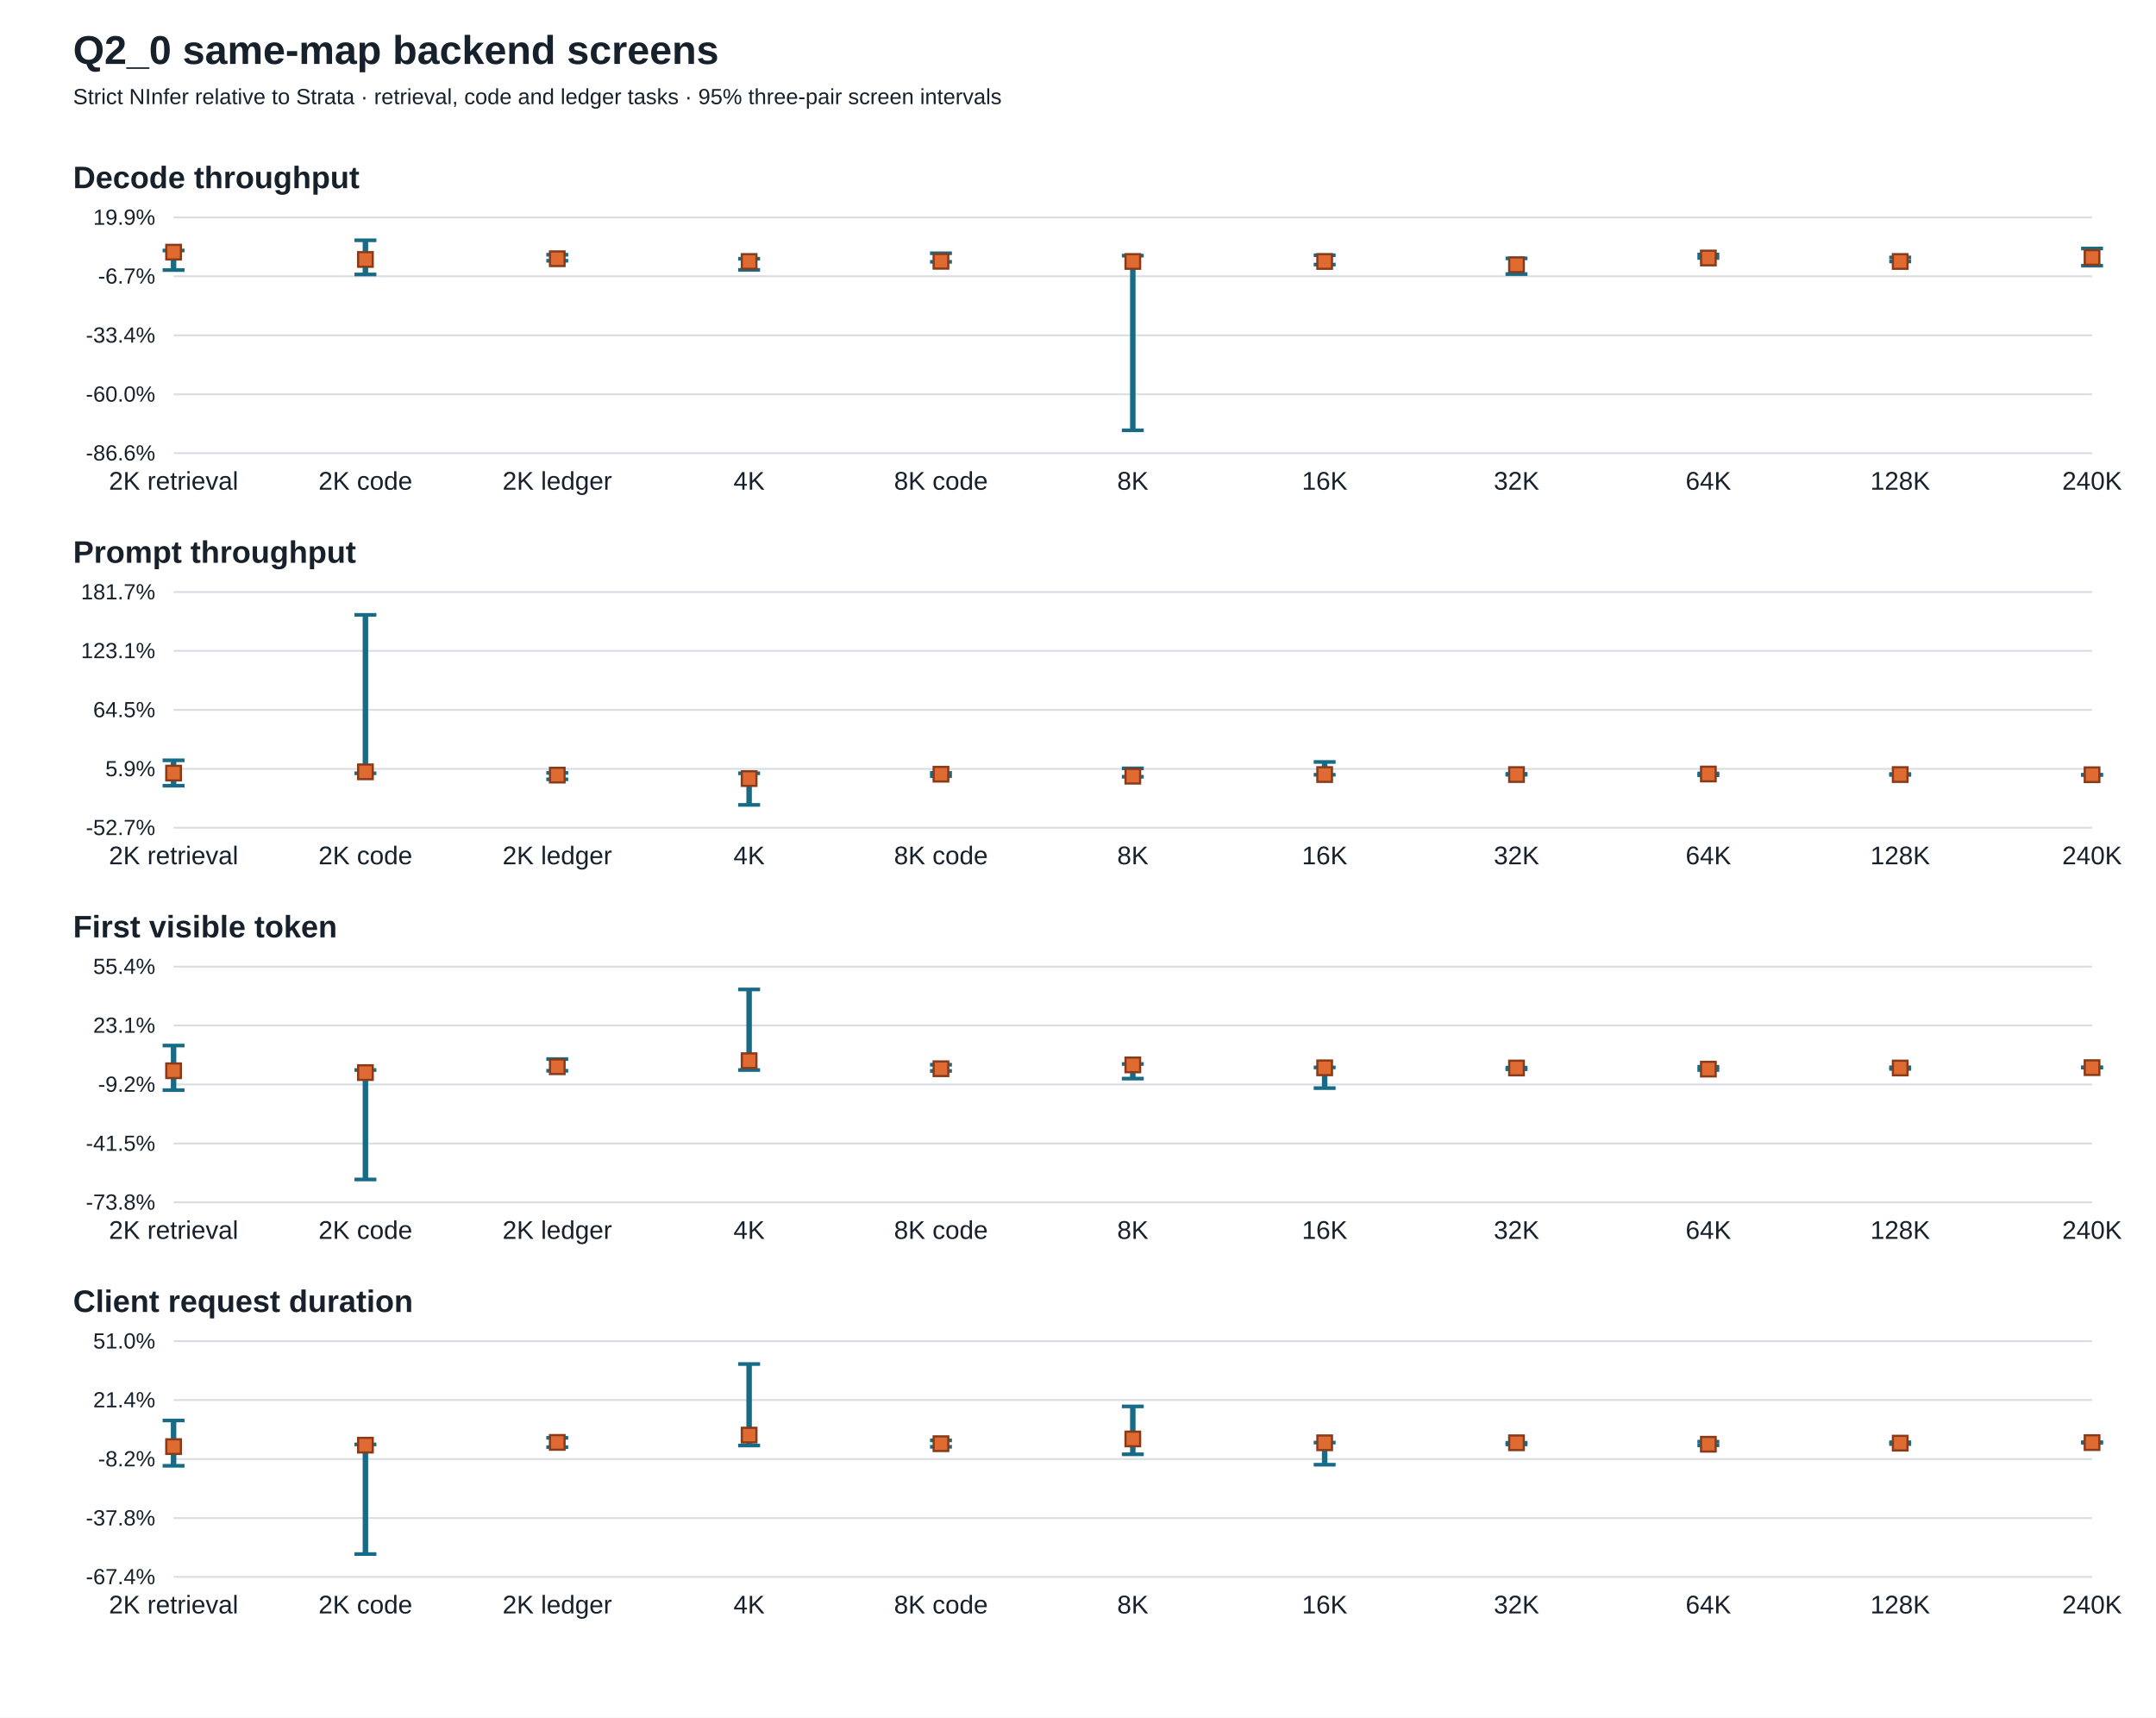
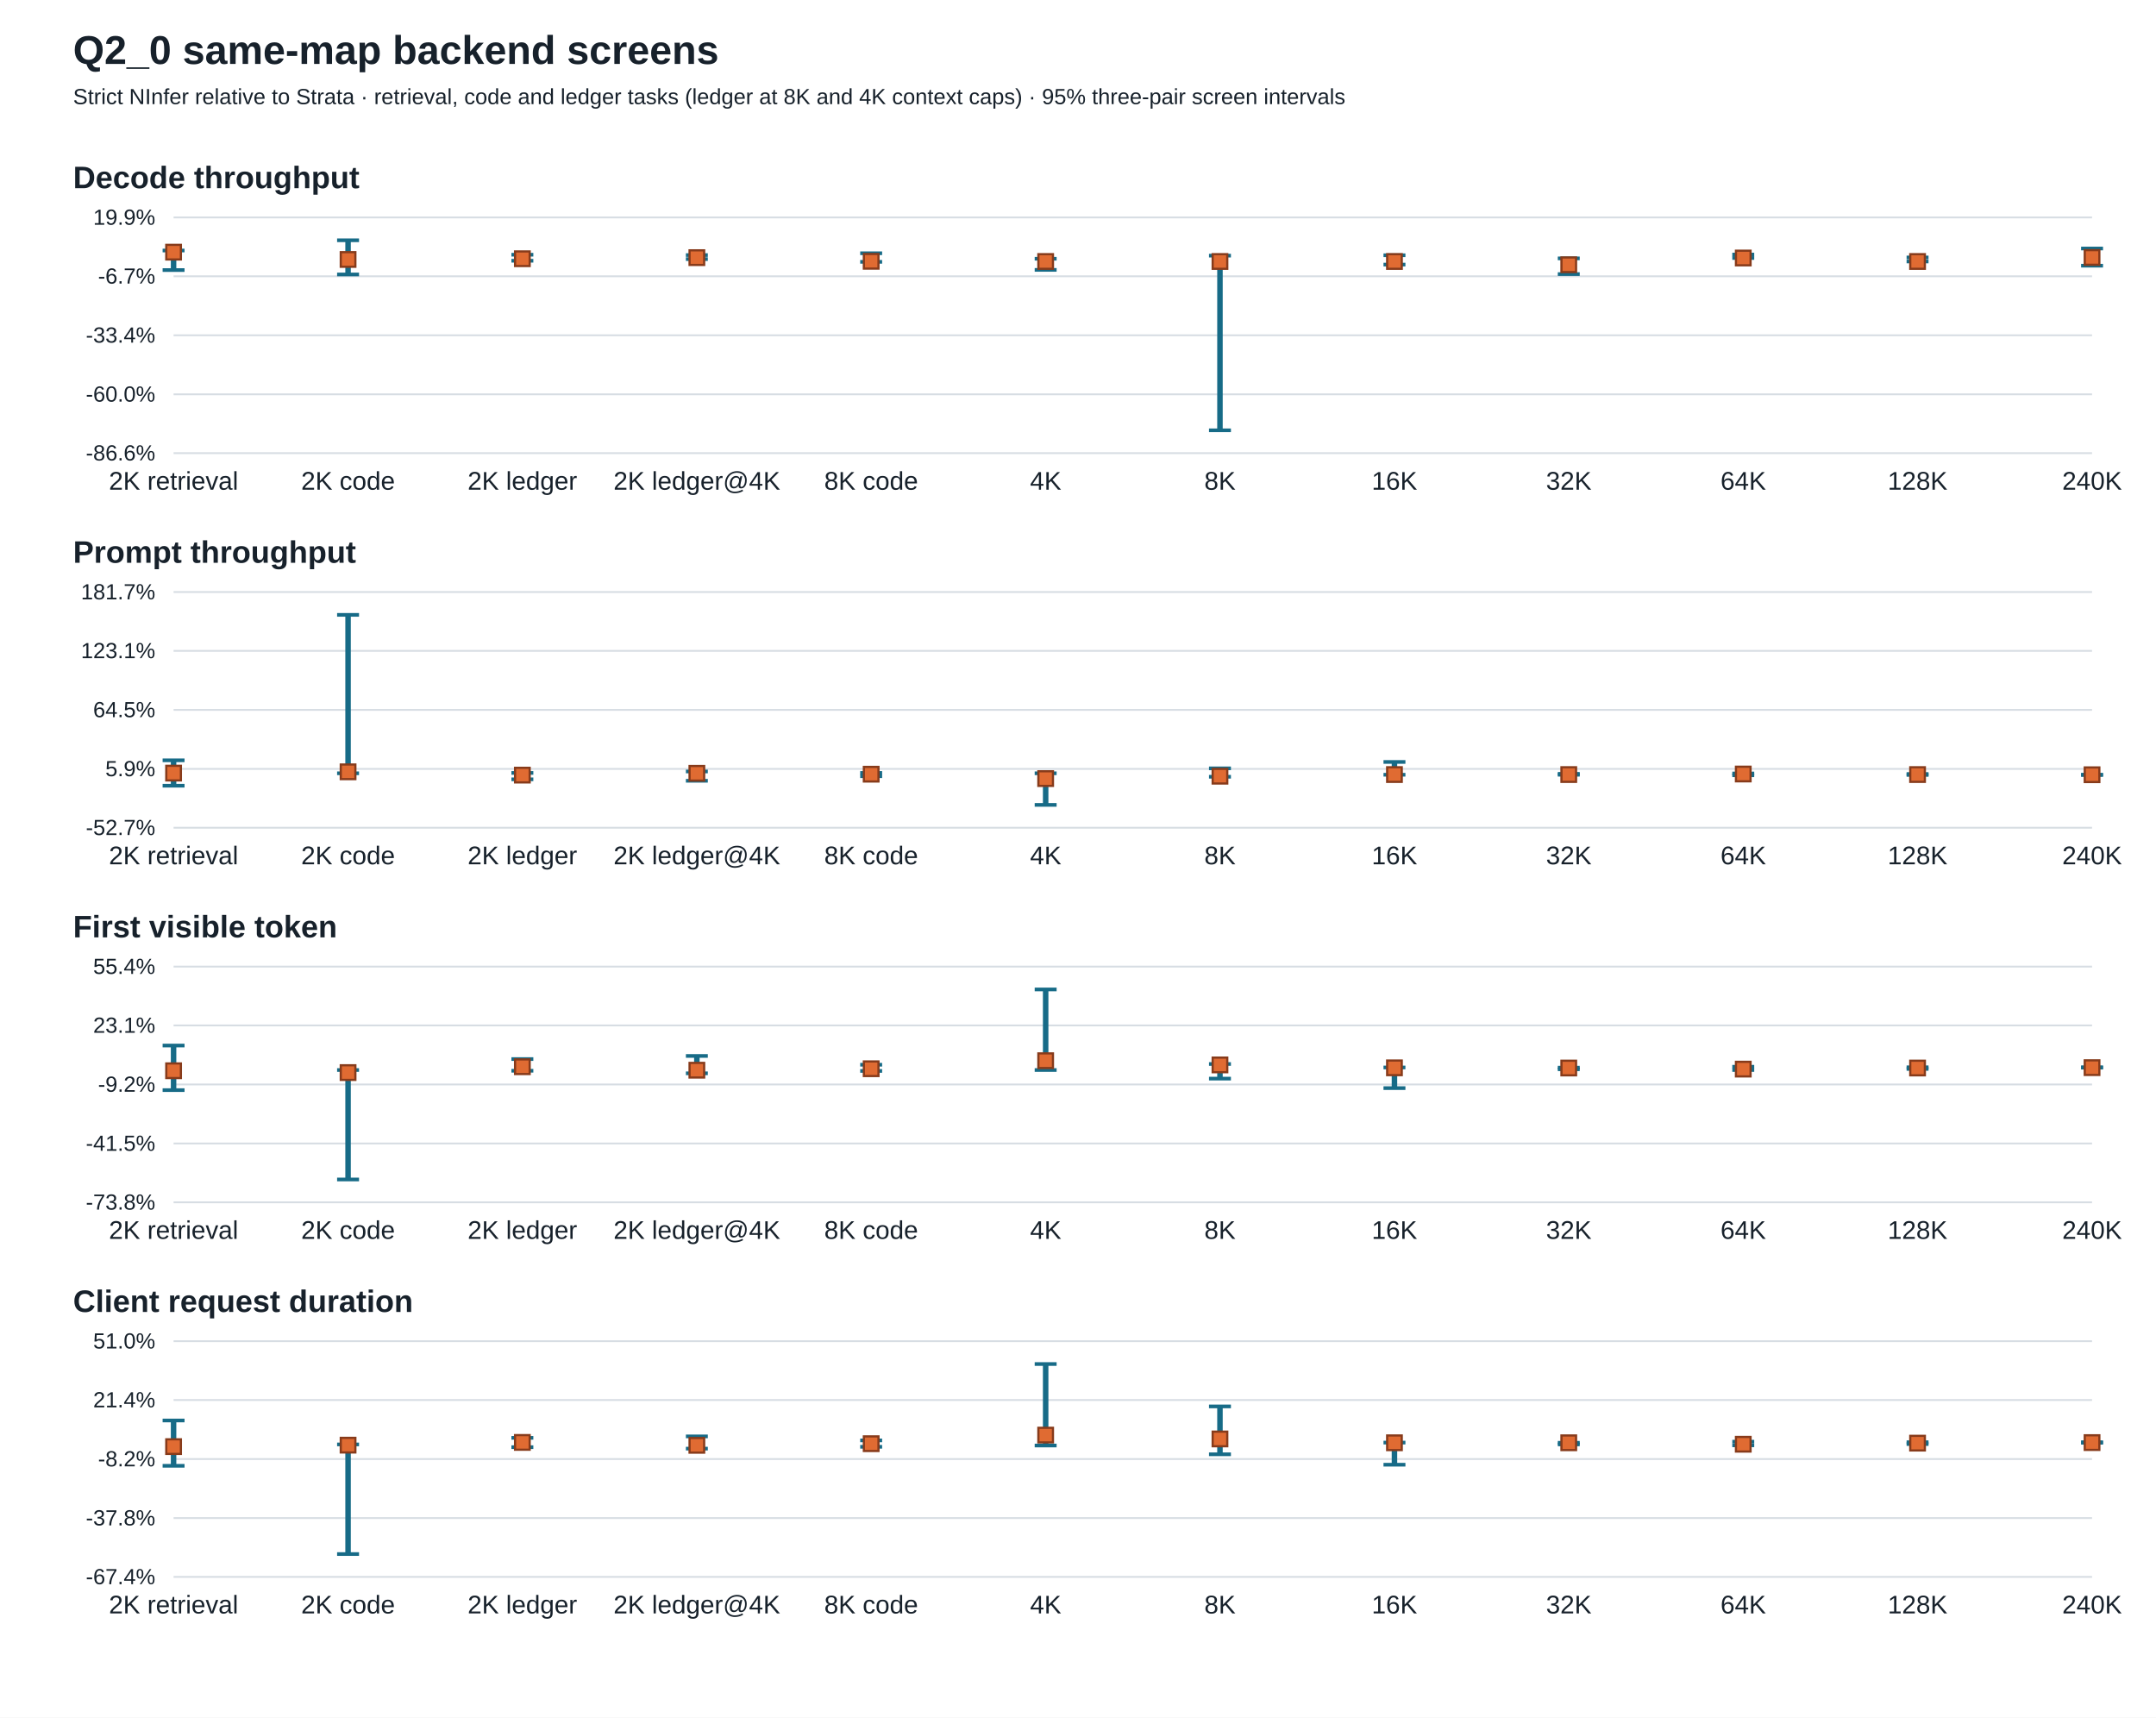
<svg xmlns="http://www.w3.org/2000/svg" width="1180" height="940" viewBox="0 0 1180 940">
  <rect width="100%" height="100%" fill="#fff" />
  <style>text{font-family:Arial,Helvetica,sans-serif;fill:#17212b}.small{font-size:12px}.label{font-size:14px}.title{font-size:22px;font-weight:bold}.panel{font-size:17px;font-weight:bold}.grid{stroke:#d7dde3;stroke-width:1}.zero{stroke:#536575;stroke-width:1.5;stroke-dasharray:5 4}.err{stroke:#176b87;stroke-width:3}.cap{stroke:#176b87;stroke-width:2}.point{fill:#e06b32;stroke:#873b1b;stroke-width:1.2}</style>
  <text x="40" y="35" class="title">Q2_0 same-map backend screens</text>
-   <text x="40" y="57" class="small">Strict NInfer relative to Strata · retrieval, code and ledger tasks · 95% three-pair screen intervals</text>
+   <text x="40" y="57" class="small">Strict NInfer relative to Strata · retrieval, code and ledger tasks (ledger at 8K and 4K context caps) · 95% three-pair screen intervals</text>
  <text x="40" y="103" class="panel">Decode throughput</text>
  <line x1="95" x2="1145" y1="248.0" y2="248.0" class="grid" />
  <text x="85" y="252.0" text-anchor="end" class="small">-86.6%</text>
  <line x1="95" x2="1145" y1="215.8" y2="215.8" class="grid" />
  <text x="85" y="219.8" text-anchor="end" class="small">-60.0%</text>
  <line x1="95" x2="1145" y1="183.5" y2="183.5" class="grid" />
  <text x="85" y="187.5" text-anchor="end" class="small">-33.4%</text>
  <line x1="95" x2="1145" y1="151.2" y2="151.2" class="grid" />
  <text x="85" y="155.2" text-anchor="end" class="small">-6.7%</text>
  <line x1="95" x2="1145" y1="119.0" y2="119.0" class="grid" />
  <text x="85" y="123.0" text-anchor="end" class="small">19.9%</text>
  <line x1="95.0" x2="95.0" y1="137.1" y2="147.8" class="err" />
  <line x1="89.0" x2="101.0" y1="137.1" y2="137.1" class="cap" />
  <line x1="89.0" x2="101.0" y1="147.8" y2="147.8" class="cap" />
  <rect x="91.0" y="134.0" width="8" height="8" fill="#e06b32" stroke="#873b1b" stroke-width="1.2" />
  <text x="95.0" y="268" text-anchor="middle" class="label">2K retrieval</text>
-   <line x1="200.0" x2="200.0" y1="131.5" y2="150.2" class="err" />
-   <line x1="194.0" x2="206.0" y1="131.5" y2="131.5" class="cap" />
-   <line x1="194.0" x2="206.0" y1="150.2" y2="150.2" class="cap" />
-   <rect x="196.0" y="138.0" width="8" height="8" fill="#e06b32" stroke="#873b1b" stroke-width="1.2" />
-   <text x="200.0" y="268" text-anchor="middle" class="label">2K code</text>
-   <line x1="305.0" x2="305.0" y1="139.4" y2="142.7" class="err" />
-   <line x1="299.0" x2="311.0" y1="139.4" y2="139.4" class="cap" />
-   <line x1="299.0" x2="311.0" y1="142.7" y2="142.7" class="cap" />
-   <rect x="301.0" y="137.6" width="8" height="8" fill="#e06b32" stroke="#873b1b" stroke-width="1.2" />
-   <text x="305.0" y="268" text-anchor="middle" class="label">2K ledger</text>
-   <line x1="410.0" x2="410.0" y1="141.6" y2="147.7" class="err" />
-   <line x1="404.0" x2="416.0" y1="141.6" y2="141.6" class="cap" />
-   <line x1="404.0" x2="416.0" y1="147.7" y2="147.7" class="cap" />
-   <rect x="406.0" y="139.1" width="8" height="8" fill="#e06b32" stroke="#873b1b" stroke-width="1.2" />
-   <text x="410.0" y="268" text-anchor="middle" class="label">4K</text>
-   <line x1="515.0" x2="515.0" y1="138.6" y2="143.3" class="err" />
-   <line x1="509.0" x2="521.0" y1="138.6" y2="138.6" class="cap" />
-   <line x1="509.0" x2="521.0" y1="143.3" y2="143.3" class="cap" />
-   <rect x="511.0" y="139.0" width="8" height="8" fill="#e06b32" stroke="#873b1b" stroke-width="1.2" />
-   <text x="515.0" y="268" text-anchor="middle" class="label">8K code</text>
-   <line x1="620.0" x2="620.0" y1="139.9" y2="235.5" class="err" />
-   <line x1="614.0" x2="626.0" y1="139.9" y2="139.9" class="cap" />
-   <line x1="614.0" x2="626.0" y1="235.5" y2="235.5" class="cap" />
-   <rect x="616.0" y="139.1" width="8" height="8" fill="#e06b32" stroke="#873b1b" stroke-width="1.2" />
-   <text x="620.0" y="268" text-anchor="middle" class="label">8K</text>
-   <line x1="725.0" x2="725.0" y1="139.7" y2="144.8" class="err" />
-   <line x1="719.0" x2="731.0" y1="139.7" y2="139.7" class="cap" />
-   <line x1="719.0" x2="731.0" y1="144.8" y2="144.8" class="cap" />
-   <rect x="721.0" y="139.1" width="8" height="8" fill="#e06b32" stroke="#873b1b" stroke-width="1.2" />
-   <text x="725.0" y="268" text-anchor="middle" class="label">16K</text>
-   <line x1="830.0" x2="830.0" y1="141.4" y2="150.0" class="err" />
-   <line x1="824.0" x2="836.0" y1="141.4" y2="141.4" class="cap" />
-   <line x1="824.0" x2="836.0" y1="150.0" y2="150.0" class="cap" />
-   <rect x="826.0" y="140.9" width="8" height="8" fill="#e06b32" stroke="#873b1b" stroke-width="1.2" />
-   <text x="830.0" y="268" text-anchor="middle" class="label">32K</text>
-   <line x1="935.0" x2="935.0" y1="139.3" y2="141.2" class="err" />
-   <line x1="929.0" x2="941.0" y1="139.3" y2="139.3" class="cap" />
-   <line x1="929.0" x2="941.0" y1="141.2" y2="141.2" class="cap" />
-   <rect x="931.0" y="137.2" width="8" height="8" fill="#e06b32" stroke="#873b1b" stroke-width="1.2" />
-   <text x="935.0" y="268" text-anchor="middle" class="label">64K</text>
-   <line x1="1040.0" x2="1040.0" y1="140.9" y2="143.1" class="err" />
-   <line x1="1034.0" x2="1046.0" y1="140.9" y2="140.9" class="cap" />
-   <line x1="1034.0" x2="1046.0" y1="143.1" y2="143.1" class="cap" />
-   <rect x="1036.0" y="139.1" width="8" height="8" fill="#e06b32" stroke="#873b1b" stroke-width="1.2" />
-   <text x="1040.0" y="268" text-anchor="middle" class="label">128K</text>
+   <line x1="190.5" x2="190.5" y1="131.5" y2="150.2" class="err" />
+   <line x1="184.5" x2="196.5" y1="131.5" y2="131.5" class="cap" />
+   <line x1="184.5" x2="196.5" y1="150.2" y2="150.2" class="cap" />
+   <rect x="186.5" y="138.0" width="8" height="8" fill="#e06b32" stroke="#873b1b" stroke-width="1.2" />
+   <text x="190.5" y="268" text-anchor="middle" class="label">2K code</text>
+   <line x1="285.9" x2="285.9" y1="139.4" y2="142.7" class="err" />
+   <line x1="279.9" x2="291.9" y1="139.4" y2="139.4" class="cap" />
+   <line x1="279.9" x2="291.9" y1="142.7" y2="142.7" class="cap" />
+   <rect x="281.9" y="137.6" width="8" height="8" fill="#e06b32" stroke="#873b1b" stroke-width="1.2" />
+   <text x="285.9" y="268" text-anchor="middle" class="label">2K ledger</text>
+   <line x1="381.4" x2="381.4" y1="139.6" y2="141.8" class="err" />
+   <line x1="375.4" x2="387.4" y1="139.6" y2="139.6" class="cap" />
+   <line x1="375.4" x2="387.4" y1="141.8" y2="141.8" class="cap" />
+   <rect x="377.4" y="137.0" width="8" height="8" fill="#e06b32" stroke="#873b1b" stroke-width="1.2" />
+   <text x="381.4" y="268" text-anchor="middle" class="label">2K ledger@4K</text>
+   <line x1="476.8" x2="476.8" y1="138.6" y2="143.3" class="err" />
+   <line x1="470.8" x2="482.8" y1="138.6" y2="138.6" class="cap" />
+   <line x1="470.8" x2="482.8" y1="143.3" y2="143.3" class="cap" />
+   <rect x="472.8" y="139.0" width="8" height="8" fill="#e06b32" stroke="#873b1b" stroke-width="1.2" />
+   <text x="476.8" y="268" text-anchor="middle" class="label">8K code</text>
+   <line x1="572.3" x2="572.3" y1="141.6" y2="147.7" class="err" />
+   <line x1="566.3" x2="578.3" y1="141.6" y2="141.6" class="cap" />
+   <line x1="566.3" x2="578.3" y1="147.7" y2="147.7" class="cap" />
+   <rect x="568.3" y="139.1" width="8" height="8" fill="#e06b32" stroke="#873b1b" stroke-width="1.2" />
+   <text x="572.3" y="268" text-anchor="middle" class="label">4K</text>
+   <line x1="667.7" x2="667.7" y1="139.9" y2="235.5" class="err" />
+   <line x1="661.7" x2="673.7" y1="139.9" y2="139.9" class="cap" />
+   <line x1="661.7" x2="673.7" y1="235.5" y2="235.5" class="cap" />
+   <rect x="663.7" y="139.1" width="8" height="8" fill="#e06b32" stroke="#873b1b" stroke-width="1.2" />
+   <text x="667.7" y="268" text-anchor="middle" class="label">8K</text>
+   <line x1="763.2" x2="763.2" y1="139.7" y2="144.8" class="err" />
+   <line x1="757.2" x2="769.2" y1="139.7" y2="139.7" class="cap" />
+   <line x1="757.2" x2="769.2" y1="144.8" y2="144.8" class="cap" />
+   <rect x="759.2" y="139.1" width="8" height="8" fill="#e06b32" stroke="#873b1b" stroke-width="1.2" />
+   <text x="763.2" y="268" text-anchor="middle" class="label">16K</text>
+   <line x1="858.6" x2="858.6" y1="141.4" y2="150.0" class="err" />
+   <line x1="852.6" x2="864.6" y1="141.4" y2="141.4" class="cap" />
+   <line x1="852.6" x2="864.6" y1="150.0" y2="150.0" class="cap" />
+   <rect x="854.6" y="140.9" width="8" height="8" fill="#e06b32" stroke="#873b1b" stroke-width="1.2" />
+   <text x="858.6" y="268" text-anchor="middle" class="label">32K</text>
+   <line x1="954.1" x2="954.1" y1="139.3" y2="141.2" class="err" />
+   <line x1="948.1" x2="960.1" y1="139.3" y2="139.3" class="cap" />
+   <line x1="948.1" x2="960.1" y1="141.2" y2="141.2" class="cap" />
+   <rect x="950.1" y="137.2" width="8" height="8" fill="#e06b32" stroke="#873b1b" stroke-width="1.2" />
+   <text x="954.1" y="268" text-anchor="middle" class="label">64K</text>
+   <line x1="1049.5" x2="1049.5" y1="140.9" y2="143.1" class="err" />
+   <line x1="1043.5" x2="1055.5" y1="140.9" y2="140.9" class="cap" />
+   <line x1="1043.5" x2="1055.5" y1="143.1" y2="143.1" class="cap" />
+   <rect x="1045.5" y="139.1" width="8" height="8" fill="#e06b32" stroke="#873b1b" stroke-width="1.2" />
+   <text x="1049.5" y="268" text-anchor="middle" class="label">128K</text>
  <line x1="1145.0" x2="1145.0" y1="136.0" y2="145.4" class="err" />
  <line x1="1139.0" x2="1151.0" y1="136.0" y2="136.0" class="cap" />
  <line x1="1139.0" x2="1151.0" y1="145.4" y2="145.4" class="cap" />
  <rect x="1141.0" y="136.9" width="8" height="8" fill="#e06b32" stroke="#873b1b" stroke-width="1.2" />
  <text x="1145.0" y="268" text-anchor="middle" class="label">240K</text>
  <text x="40" y="308" class="panel">Prompt throughput</text>
  <line x1="95" x2="1145" y1="453.0" y2="453.0" class="grid" />
  <text x="85" y="457.0" text-anchor="end" class="small">-52.7%</text>
  <line x1="95" x2="1145" y1="420.8" y2="420.8" class="grid" />
  <text x="85" y="424.8" text-anchor="end" class="small">5.9%</text>
  <line x1="95" x2="1145" y1="388.5" y2="388.5" class="grid" />
  <text x="85" y="392.5" text-anchor="end" class="small">64.5%</text>
  <line x1="95" x2="1145" y1="356.2" y2="356.2" class="grid" />
  <text x="85" y="360.2" text-anchor="end" class="small">123.1%</text>
  <line x1="95" x2="1145" y1="324.0" y2="324.0" class="grid" />
  <text x="85" y="328.0" text-anchor="end" class="small">181.7%</text>
  <line x1="95.0" x2="95.0" y1="416.1" y2="430.0" class="err" />
  <line x1="89.0" x2="101.0" y1="416.1" y2="416.1" class="cap" />
  <line x1="89.0" x2="101.0" y1="430.0" y2="430.0" class="cap" />
  <rect x="91.0" y="419.1" width="8" height="8" fill="#e06b32" stroke="#873b1b" stroke-width="1.2" />
  <text x="95.0" y="473" text-anchor="middle" class="label">2K retrieval</text>
-   <line x1="200.0" x2="200.0" y1="336.5" y2="423.2" class="err" />
-   <line x1="194.0" x2="206.0" y1="336.5" y2="336.5" class="cap" />
-   <line x1="194.0" x2="206.0" y1="423.2" y2="423.2" class="cap" />
-   <rect x="196.0" y="418.4" width="8" height="8" fill="#e06b32" stroke="#873b1b" stroke-width="1.2" />
-   <text x="200.0" y="473" text-anchor="middle" class="label">2K code</text>
-   <line x1="305.0" x2="305.0" y1="423.0" y2="426.5" class="err" />
-   <line x1="299.0" x2="311.0" y1="423.0" y2="423.0" class="cap" />
-   <line x1="299.0" x2="311.0" y1="426.5" y2="426.5" class="cap" />
-   <rect x="301.0" y="420.2" width="8" height="8" fill="#e06b32" stroke="#873b1b" stroke-width="1.2" />
-   <text x="305.0" y="473" text-anchor="middle" class="label">2K ledger</text>
-   <line x1="410.0" x2="410.0" y1="423.2" y2="440.5" class="err" />
-   <line x1="404.0" x2="416.0" y1="423.2" y2="423.2" class="cap" />
-   <line x1="404.0" x2="416.0" y1="440.5" y2="440.5" class="cap" />
-   <rect x="406.0" y="422.1" width="8" height="8" fill="#e06b32" stroke="#873b1b" stroke-width="1.2" />
-   <text x="410.0" y="473" text-anchor="middle" class="label">4K</text>
-   <line x1="515.0" x2="515.0" y1="423.0" y2="424.8" class="err" />
-   <line x1="509.0" x2="521.0" y1="423.0" y2="423.0" class="cap" />
-   <line x1="509.0" x2="521.0" y1="424.8" y2="424.8" class="cap" />
-   <rect x="511.0" y="419.7" width="8" height="8" fill="#e06b32" stroke="#873b1b" stroke-width="1.2" />
-   <text x="515.0" y="473" text-anchor="middle" class="label">8K code</text>
-   <line x1="620.0" x2="620.0" y1="420.5" y2="425.1" class="err" />
-   <line x1="614.0" x2="626.0" y1="420.5" y2="420.5" class="cap" />
-   <line x1="614.0" x2="626.0" y1="425.1" y2="425.1" class="cap" />
-   <rect x="616.0" y="420.8" width="8" height="8" fill="#e06b32" stroke="#873b1b" stroke-width="1.2" />
-   <text x="620.0" y="473" text-anchor="middle" class="label">8K</text>
-   <line x1="725.0" x2="725.0" y1="417.0" y2="424.0" class="err" />
-   <line x1="719.0" x2="731.0" y1="417.0" y2="417.0" class="cap" />
-   <line x1="719.0" x2="731.0" y1="424.0" y2="424.0" class="cap" />
-   <rect x="721.0" y="419.9" width="8" height="8" fill="#e06b32" stroke="#873b1b" stroke-width="1.2" />
-   <text x="725.0" y="473" text-anchor="middle" class="label">16K</text>
-   <line x1="830.0" x2="830.0" y1="423.5" y2="424.0" class="err" />
-   <line x1="824.0" x2="836.0" y1="423.5" y2="423.5" class="cap" />
-   <line x1="824.0" x2="836.0" y1="424.0" y2="424.0" class="cap" />
-   <rect x="826.0" y="419.9" width="8" height="8" fill="#e06b32" stroke="#873b1b" stroke-width="1.2" />
-   <text x="830.0" y="473" text-anchor="middle" class="label">32K</text>
-   <line x1="935.0" x2="935.0" y1="423.3" y2="424.3" class="err" />
-   <line x1="929.0" x2="941.0" y1="423.3" y2="423.3" class="cap" />
-   <line x1="929.0" x2="941.0" y1="424.3" y2="424.3" class="cap" />
-   <rect x="931.0" y="419.6" width="8" height="8" fill="#e06b32" stroke="#873b1b" stroke-width="1.2" />
-   <text x="935.0" y="473" text-anchor="middle" class="label">64K</text>
-   <line x1="1040.0" x2="1040.0" y1="423.6" y2="424.1" class="err" />
-   <line x1="1034.0" x2="1046.0" y1="423.6" y2="423.6" class="cap" />
-   <line x1="1034.0" x2="1046.0" y1="424.1" y2="424.1" class="cap" />
-   <rect x="1036.0" y="419.9" width="8" height="8" fill="#e06b32" stroke="#873b1b" stroke-width="1.2" />
-   <text x="1040.0" y="473" text-anchor="middle" class="label">128K</text>
+   <line x1="190.5" x2="190.5" y1="336.5" y2="423.2" class="err" />
+   <line x1="184.5" x2="196.5" y1="336.5" y2="336.5" class="cap" />
+   <line x1="184.5" x2="196.5" y1="423.2" y2="423.2" class="cap" />
+   <rect x="186.5" y="418.4" width="8" height="8" fill="#e06b32" stroke="#873b1b" stroke-width="1.2" />
+   <text x="190.5" y="473" text-anchor="middle" class="label">2K code</text>
+   <line x1="285.9" x2="285.9" y1="423.0" y2="426.5" class="err" />
+   <line x1="279.9" x2="291.9" y1="423.0" y2="423.0" class="cap" />
+   <line x1="279.9" x2="291.9" y1="426.5" y2="426.5" class="cap" />
+   <rect x="281.9" y="420.2" width="8" height="8" fill="#e06b32" stroke="#873b1b" stroke-width="1.2" />
+   <text x="285.9" y="473" text-anchor="middle" class="label">2K ledger</text>
+   <line x1="381.4" x2="381.4" y1="422.2" y2="427.3" class="err" />
+   <line x1="375.4" x2="387.4" y1="422.2" y2="422.2" class="cap" />
+   <line x1="375.4" x2="387.4" y1="427.3" y2="427.3" class="cap" />
+   <rect x="377.4" y="419.2" width="8" height="8" fill="#e06b32" stroke="#873b1b" stroke-width="1.2" />
+   <text x="381.4" y="473" text-anchor="middle" class="label">2K ledger@4K</text>
+   <line x1="476.8" x2="476.8" y1="423.0" y2="424.8" class="err" />
+   <line x1="470.8" x2="482.8" y1="423.0" y2="423.0" class="cap" />
+   <line x1="470.8" x2="482.8" y1="424.8" y2="424.8" class="cap" />
+   <rect x="472.8" y="419.7" width="8" height="8" fill="#e06b32" stroke="#873b1b" stroke-width="1.2" />
+   <text x="476.8" y="473" text-anchor="middle" class="label">8K code</text>
+   <line x1="572.3" x2="572.3" y1="423.2" y2="440.5" class="err" />
+   <line x1="566.3" x2="578.3" y1="423.2" y2="423.2" class="cap" />
+   <line x1="566.3" x2="578.3" y1="440.5" y2="440.5" class="cap" />
+   <rect x="568.3" y="422.1" width="8" height="8" fill="#e06b32" stroke="#873b1b" stroke-width="1.2" />
+   <text x="572.3" y="473" text-anchor="middle" class="label">4K</text>
+   <line x1="667.7" x2="667.7" y1="420.5" y2="425.1" class="err" />
+   <line x1="661.7" x2="673.7" y1="420.5" y2="420.5" class="cap" />
+   <line x1="661.7" x2="673.7" y1="425.1" y2="425.1" class="cap" />
+   <rect x="663.7" y="420.8" width="8" height="8" fill="#e06b32" stroke="#873b1b" stroke-width="1.2" />
+   <text x="667.7" y="473" text-anchor="middle" class="label">8K</text>
+   <line x1="763.2" x2="763.2" y1="417.0" y2="424.0" class="err" />
+   <line x1="757.2" x2="769.2" y1="417.0" y2="417.0" class="cap" />
+   <line x1="757.2" x2="769.2" y1="424.0" y2="424.0" class="cap" />
+   <rect x="759.2" y="419.9" width="8" height="8" fill="#e06b32" stroke="#873b1b" stroke-width="1.2" />
+   <text x="763.2" y="473" text-anchor="middle" class="label">16K</text>
+   <line x1="858.6" x2="858.6" y1="423.5" y2="424.0" class="err" />
+   <line x1="852.6" x2="864.6" y1="423.5" y2="423.5" class="cap" />
+   <line x1="852.6" x2="864.6" y1="424.0" y2="424.0" class="cap" />
+   <rect x="854.6" y="419.9" width="8" height="8" fill="#e06b32" stroke="#873b1b" stroke-width="1.2" />
+   <text x="858.6" y="473" text-anchor="middle" class="label">32K</text>
+   <line x1="954.1" x2="954.1" y1="423.3" y2="424.3" class="err" />
+   <line x1="948.1" x2="960.1" y1="423.3" y2="423.3" class="cap" />
+   <line x1="948.1" x2="960.1" y1="424.3" y2="424.3" class="cap" />
+   <rect x="950.1" y="419.6" width="8" height="8" fill="#e06b32" stroke="#873b1b" stroke-width="1.2" />
+   <text x="954.1" y="473" text-anchor="middle" class="label">64K</text>
+   <line x1="1049.5" x2="1049.5" y1="423.6" y2="424.1" class="err" />
+   <line x1="1043.5" x2="1055.5" y1="423.6" y2="423.6" class="cap" />
+   <line x1="1043.5" x2="1055.5" y1="424.1" y2="424.1" class="cap" />
+   <rect x="1045.5" y="419.9" width="8" height="8" fill="#e06b32" stroke="#873b1b" stroke-width="1.2" />
+   <text x="1049.5" y="473" text-anchor="middle" class="label">128K</text>
  <line x1="1145.0" x2="1145.0" y1="424.0" y2="424.1" class="err" />
  <line x1="1139.0" x2="1151.0" y1="424.0" y2="424.0" class="cap" />
  <line x1="1139.0" x2="1151.0" y1="424.1" y2="424.1" class="cap" />
  <rect x="1141.0" y="420.0" width="8" height="8" fill="#e06b32" stroke="#873b1b" stroke-width="1.2" />
  <text x="1145.0" y="473" text-anchor="middle" class="label">240K</text>
  <text x="40" y="513" class="panel">First visible token</text>
  <line x1="95" x2="1145" y1="658.0" y2="658.0" class="grid" />
  <text x="85" y="662.0" text-anchor="end" class="small">-73.8%</text>
  <line x1="95" x2="1145" y1="625.8" y2="625.8" class="grid" />
  <text x="85" y="629.8" text-anchor="end" class="small">-41.5%</text>
  <line x1="95" x2="1145" y1="593.5" y2="593.5" class="grid" />
  <text x="85" y="597.5" text-anchor="end" class="small">-9.2%</text>
  <line x1="95" x2="1145" y1="561.2" y2="561.2" class="grid" />
  <text x="85" y="565.2" text-anchor="end" class="small">23.1%</text>
  <line x1="95" x2="1145" y1="529.0" y2="529.0" class="grid" />
  <text x="85" y="533.0" text-anchor="end" class="small">55.4%</text>
  <line x1="95.0" x2="95.0" y1="572.2" y2="596.6" class="err" />
  <line x1="89.0" x2="101.0" y1="572.2" y2="572.2" class="cap" />
  <line x1="89.0" x2="101.0" y1="596.6" y2="596.6" class="cap" />
  <rect x="91.0" y="582.0" width="8" height="8" fill="#e06b32" stroke="#873b1b" stroke-width="1.2" />
  <text x="95.0" y="678" text-anchor="middle" class="label">2K retrieval</text>
-   <line x1="200.0" x2="200.0" y1="585.6" y2="645.5" class="err" />
-   <line x1="194.0" x2="206.0" y1="585.6" y2="585.6" class="cap" />
-   <line x1="194.0" x2="206.0" y1="645.5" y2="645.5" class="cap" />
-   <rect x="196.0" y="583.0" width="8" height="8" fill="#e06b32" stroke="#873b1b" stroke-width="1.2" />
-   <text x="200.0" y="678" text-anchor="middle" class="label">2K code</text>
-   <line x1="305.0" x2="305.0" y1="579.6" y2="586.0" class="err" />
-   <line x1="299.0" x2="311.0" y1="579.6" y2="579.6" class="cap" />
-   <line x1="299.0" x2="311.0" y1="586.0" y2="586.0" class="cap" />
-   <rect x="301.0" y="579.8" width="8" height="8" fill="#e06b32" stroke="#873b1b" stroke-width="1.2" />
-   <text x="305.0" y="678" text-anchor="middle" class="label">2K ledger</text>
-   <line x1="410.0" x2="410.0" y1="541.5" y2="585.6" class="err" />
-   <line x1="404.0" x2="416.0" y1="541.5" y2="541.5" class="cap" />
-   <line x1="404.0" x2="416.0" y1="585.6" y2="585.6" class="cap" />
-   <rect x="406.0" y="576.5" width="8" height="8" fill="#e06b32" stroke="#873b1b" stroke-width="1.2" />
-   <text x="410.0" y="678" text-anchor="middle" class="label">4K</text>
-   <line x1="515.0" x2="515.0" y1="582.7" y2="586.1" class="err" />
-   <line x1="509.0" x2="521.0" y1="582.7" y2="582.7" class="cap" />
-   <line x1="509.0" x2="521.0" y1="586.1" y2="586.1" class="cap" />
-   <rect x="511.0" y="580.9" width="8" height="8" fill="#e06b32" stroke="#873b1b" stroke-width="1.2" />
-   <text x="515.0" y="678" text-anchor="middle" class="label">8K code</text>
-   <line x1="620.0" x2="620.0" y1="582.3" y2="590.3" class="err" />
-   <line x1="614.0" x2="626.0" y1="582.3" y2="582.3" class="cap" />
-   <line x1="614.0" x2="626.0" y1="590.3" y2="590.3" class="cap" />
-   <rect x="616.0" y="578.8" width="8" height="8" fill="#e06b32" stroke="#873b1b" stroke-width="1.2" />
-   <text x="620.0" y="678" text-anchor="middle" class="label">8K</text>
-   <line x1="725.0" x2="725.0" y1="584.2" y2="595.5" class="err" />
-   <line x1="719.0" x2="731.0" y1="584.2" y2="584.2" class="cap" />
-   <line x1="719.0" x2="731.0" y1="595.5" y2="595.5" class="cap" />
-   <rect x="721.0" y="580.4" width="8" height="8" fill="#e06b32" stroke="#873b1b" stroke-width="1.2" />
-   <text x="725.0" y="678" text-anchor="middle" class="label">16K</text>
-   <line x1="830.0" x2="830.0" y1="584.3" y2="585.2" class="err" />
-   <line x1="824.0" x2="836.0" y1="584.3" y2="584.3" class="cap" />
-   <line x1="824.0" x2="836.0" y1="585.2" y2="585.2" class="cap" />
-   <rect x="826.0" y="580.5" width="8" height="8" fill="#e06b32" stroke="#873b1b" stroke-width="1.2" />
-   <text x="830.0" y="678" text-anchor="middle" class="label">32K</text>
-   <line x1="935.0" x2="935.0" y1="583.8" y2="585.6" class="err" />
-   <line x1="929.0" x2="941.0" y1="583.8" y2="583.8" class="cap" />
-   <line x1="929.0" x2="941.0" y1="585.6" y2="585.6" class="cap" />
-   <rect x="931.0" y="581.1" width="8" height="8" fill="#e06b32" stroke="#873b1b" stroke-width="1.2" />
-   <text x="935.0" y="678" text-anchor="middle" class="label">64K</text>
-   <line x1="1040.0" x2="1040.0" y1="584.1" y2="585.0" class="err" />
-   <line x1="1034.0" x2="1046.0" y1="584.1" y2="584.1" class="cap" />
-   <line x1="1034.0" x2="1046.0" y1="585.0" y2="585.0" class="cap" />
-   <rect x="1036.0" y="580.5" width="8" height="8" fill="#e06b32" stroke="#873b1b" stroke-width="1.2" />
-   <text x="1040.0" y="678" text-anchor="middle" class="label">128K</text>
+   <line x1="190.5" x2="190.5" y1="585.6" y2="645.5" class="err" />
+   <line x1="184.5" x2="196.5" y1="585.6" y2="585.6" class="cap" />
+   <line x1="184.5" x2="196.5" y1="645.5" y2="645.5" class="cap" />
+   <rect x="186.5" y="583.0" width="8" height="8" fill="#e06b32" stroke="#873b1b" stroke-width="1.2" />
+   <text x="190.5" y="678" text-anchor="middle" class="label">2K code</text>
+   <line x1="285.9" x2="285.9" y1="579.6" y2="586.0" class="err" />
+   <line x1="279.9" x2="291.9" y1="579.6" y2="579.6" class="cap" />
+   <line x1="279.9" x2="291.9" y1="586.0" y2="586.0" class="cap" />
+   <rect x="281.9" y="579.8" width="8" height="8" fill="#e06b32" stroke="#873b1b" stroke-width="1.2" />
+   <text x="285.9" y="678" text-anchor="middle" class="label">2K ledger</text>
+   <line x1="381.4" x2="381.4" y1="577.9" y2="587.4" class="err" />
+   <line x1="375.4" x2="387.4" y1="577.9" y2="577.9" class="cap" />
+   <line x1="375.4" x2="387.4" y1="587.4" y2="587.4" class="cap" />
+   <rect x="377.4" y="581.7" width="8" height="8" fill="#e06b32" stroke="#873b1b" stroke-width="1.2" />
+   <text x="381.4" y="678" text-anchor="middle" class="label">2K ledger@4K</text>
+   <line x1="476.8" x2="476.8" y1="582.7" y2="586.1" class="err" />
+   <line x1="470.8" x2="482.8" y1="582.7" y2="582.7" class="cap" />
+   <line x1="470.8" x2="482.8" y1="586.1" y2="586.1" class="cap" />
+   <rect x="472.8" y="580.9" width="8" height="8" fill="#e06b32" stroke="#873b1b" stroke-width="1.2" />
+   <text x="476.8" y="678" text-anchor="middle" class="label">8K code</text>
+   <line x1="572.3" x2="572.3" y1="541.5" y2="585.6" class="err" />
+   <line x1="566.3" x2="578.3" y1="541.5" y2="541.5" class="cap" />
+   <line x1="566.3" x2="578.3" y1="585.6" y2="585.6" class="cap" />
+   <rect x="568.3" y="576.5" width="8" height="8" fill="#e06b32" stroke="#873b1b" stroke-width="1.2" />
+   <text x="572.3" y="678" text-anchor="middle" class="label">4K</text>
+   <line x1="667.7" x2="667.7" y1="582.3" y2="590.3" class="err" />
+   <line x1="661.7" x2="673.7" y1="582.3" y2="582.3" class="cap" />
+   <line x1="661.7" x2="673.7" y1="590.3" y2="590.3" class="cap" />
+   <rect x="663.7" y="578.8" width="8" height="8" fill="#e06b32" stroke="#873b1b" stroke-width="1.2" />
+   <text x="667.7" y="678" text-anchor="middle" class="label">8K</text>
+   <line x1="763.2" x2="763.2" y1="584.2" y2="595.5" class="err" />
+   <line x1="757.2" x2="769.2" y1="584.2" y2="584.2" class="cap" />
+   <line x1="757.2" x2="769.2" y1="595.5" y2="595.5" class="cap" />
+   <rect x="759.2" y="580.4" width="8" height="8" fill="#e06b32" stroke="#873b1b" stroke-width="1.2" />
+   <text x="763.2" y="678" text-anchor="middle" class="label">16K</text>
+   <line x1="858.6" x2="858.6" y1="584.3" y2="585.2" class="err" />
+   <line x1="852.6" x2="864.6" y1="584.3" y2="584.3" class="cap" />
+   <line x1="852.6" x2="864.6" y1="585.2" y2="585.2" class="cap" />
+   <rect x="854.6" y="580.5" width="8" height="8" fill="#e06b32" stroke="#873b1b" stroke-width="1.2" />
+   <text x="858.6" y="678" text-anchor="middle" class="label">32K</text>
+   <line x1="954.1" x2="954.1" y1="583.8" y2="585.6" class="err" />
+   <line x1="948.1" x2="960.1" y1="583.8" y2="583.8" class="cap" />
+   <line x1="948.1" x2="960.1" y1="585.6" y2="585.6" class="cap" />
+   <rect x="950.1" y="581.1" width="8" height="8" fill="#e06b32" stroke="#873b1b" stroke-width="1.2" />
+   <text x="954.1" y="678" text-anchor="middle" class="label">64K</text>
+   <line x1="1049.5" x2="1049.5" y1="584.1" y2="585.0" class="err" />
+   <line x1="1043.5" x2="1055.5" y1="584.1" y2="584.1" class="cap" />
+   <line x1="1043.5" x2="1055.5" y1="585.0" y2="585.0" class="cap" />
+   <rect x="1045.5" y="580.5" width="8" height="8" fill="#e06b32" stroke="#873b1b" stroke-width="1.2" />
+   <text x="1049.5" y="678" text-anchor="middle" class="label">128K</text>
  <line x1="1145.0" x2="1145.0" y1="584.1" y2="584.3" class="err" />
  <line x1="1139.0" x2="1151.0" y1="584.1" y2="584.1" class="cap" />
  <line x1="1139.0" x2="1151.0" y1="584.3" y2="584.3" class="cap" />
  <rect x="1141.0" y="580.3" width="8" height="8" fill="#e06b32" stroke="#873b1b" stroke-width="1.2" />
  <text x="1145.0" y="678" text-anchor="middle" class="label">240K</text>
  <text x="40" y="718" class="panel">Client request duration</text>
  <line x1="95" x2="1145" y1="863.0" y2="863.0" class="grid" />
  <text x="85" y="867.0" text-anchor="end" class="small">-67.4%</text>
  <line x1="95" x2="1145" y1="830.8" y2="830.8" class="grid" />
  <text x="85" y="834.8" text-anchor="end" class="small">-37.8%</text>
  <line x1="95" x2="1145" y1="798.5" y2="798.5" class="grid" />
  <text x="85" y="802.5" text-anchor="end" class="small">-8.2%</text>
  <line x1="95" x2="1145" y1="766.2" y2="766.2" class="grid" />
  <text x="85" y="770.2" text-anchor="end" class="small">21.4%</text>
  <line x1="95" x2="1145" y1="734.0" y2="734.0" class="grid" />
  <text x="85" y="738.0" text-anchor="end" class="small">51.0%</text>
  <line x1="95.0" x2="95.0" y1="777.4" y2="802.2" class="err" />
  <line x1="89.0" x2="101.0" y1="777.4" y2="777.4" class="cap" />
  <line x1="89.0" x2="101.0" y1="802.2" y2="802.2" class="cap" />
  <rect x="91.0" y="787.7" width="8" height="8" fill="#e06b32" stroke="#873b1b" stroke-width="1.2" />
  <text x="95.0" y="883" text-anchor="middle" class="label">2K retrieval</text>
-   <line x1="200.0" x2="200.0" y1="790.5" y2="850.5" class="err" />
-   <line x1="194.0" x2="206.0" y1="790.5" y2="790.5" class="cap" />
-   <line x1="194.0" x2="206.0" y1="850.5" y2="850.5" class="cap" />
-   <rect x="196.0" y="786.9" width="8" height="8" fill="#e06b32" stroke="#873b1b" stroke-width="1.2" />
-   <text x="200.0" y="883" text-anchor="middle" class="label">2K code</text>
-   <line x1="305.0" x2="305.0" y1="786.9" y2="792.0" class="err" />
-   <line x1="299.0" x2="311.0" y1="786.9" y2="786.9" class="cap" />
-   <line x1="299.0" x2="311.0" y1="792.0" y2="792.0" class="cap" />
-   <rect x="301.0" y="785.4" width="8" height="8" fill="#e06b32" stroke="#873b1b" stroke-width="1.2" />
-   <text x="305.0" y="883" text-anchor="middle" class="label">2K ledger</text>
-   <line x1="410.0" x2="410.0" y1="746.5" y2="791.1" class="err" />
-   <line x1="404.0" x2="416.0" y1="746.5" y2="746.5" class="cap" />
-   <line x1="404.0" x2="416.0" y1="791.1" y2="791.1" class="cap" />
-   <rect x="406.0" y="781.4" width="8" height="8" fill="#e06b32" stroke="#873b1b" stroke-width="1.2" />
-   <text x="410.0" y="883" text-anchor="middle" class="label">4K</text>
-   <line x1="515.0" x2="515.0" y1="788.3" y2="791.8" class="err" />
-   <line x1="509.0" x2="521.0" y1="788.3" y2="788.3" class="cap" />
-   <line x1="509.0" x2="521.0" y1="791.8" y2="791.8" class="cap" />
-   <rect x="511.0" y="786.1" width="8" height="8" fill="#e06b32" stroke="#873b1b" stroke-width="1.2" />
-   <text x="515.0" y="883" text-anchor="middle" class="label">8K code</text>
-   <line x1="620.0" x2="620.0" y1="769.7" y2="795.9" class="err" />
-   <line x1="614.0" x2="626.0" y1="769.7" y2="769.7" class="cap" />
-   <line x1="614.0" x2="626.0" y1="795.9" y2="795.9" class="cap" />
-   <rect x="616.0" y="783.5" width="8" height="8" fill="#e06b32" stroke="#873b1b" stroke-width="1.2" />
-   <text x="620.0" y="883" text-anchor="middle" class="label">8K</text>
-   <line x1="725.0" x2="725.0" y1="789.5" y2="801.6" class="err" />
-   <line x1="719.0" x2="731.0" y1="789.5" y2="789.5" class="cap" />
-   <line x1="719.0" x2="731.0" y1="801.6" y2="801.6" class="cap" />
-   <rect x="721.0" y="785.6" width="8" height="8" fill="#e06b32" stroke="#873b1b" stroke-width="1.2" />
-   <text x="725.0" y="883" text-anchor="middle" class="label">16K</text>
-   <line x1="830.0" x2="830.0" y1="789.6" y2="790.5" class="err" />
-   <line x1="824.0" x2="836.0" y1="789.6" y2="789.6" class="cap" />
-   <line x1="824.0" x2="836.0" y1="790.5" y2="790.5" class="cap" />
-   <rect x="826.0" y="785.6" width="8" height="8" fill="#e06b32" stroke="#873b1b" stroke-width="1.2" />
-   <text x="830.0" y="883" text-anchor="middle" class="label">32K</text>
-   <line x1="935.0" x2="935.0" y1="789.0" y2="791.0" class="err" />
-   <line x1="929.0" x2="941.0" y1="789.0" y2="789.0" class="cap" />
-   <line x1="929.0" x2="941.0" y1="791.0" y2="791.0" class="cap" />
-   <rect x="931.0" y="786.4" width="8" height="8" fill="#e06b32" stroke="#873b1b" stroke-width="1.2" />
-   <text x="935.0" y="883" text-anchor="middle" class="label">64K</text>
-   <line x1="1040.0" x2="1040.0" y1="789.3" y2="790.3" class="err" />
-   <line x1="1034.0" x2="1046.0" y1="789.3" y2="789.3" class="cap" />
-   <line x1="1034.0" x2="1046.0" y1="790.3" y2="790.3" class="cap" />
-   <rect x="1036.0" y="785.8" width="8" height="8" fill="#e06b32" stroke="#873b1b" stroke-width="1.2" />
-   <text x="1040.0" y="883" text-anchor="middle" class="label">128K</text>
+   <line x1="190.5" x2="190.5" y1="790.5" y2="850.5" class="err" />
+   <line x1="184.5" x2="196.5" y1="790.5" y2="790.5" class="cap" />
+   <line x1="184.5" x2="196.5" y1="850.5" y2="850.5" class="cap" />
+   <rect x="186.5" y="786.9" width="8" height="8" fill="#e06b32" stroke="#873b1b" stroke-width="1.2" />
+   <text x="190.5" y="883" text-anchor="middle" class="label">2K code</text>
+   <line x1="285.9" x2="285.9" y1="786.9" y2="792.0" class="err" />
+   <line x1="279.9" x2="291.9" y1="786.9" y2="786.9" class="cap" />
+   <line x1="279.9" x2="291.9" y1="792.0" y2="792.0" class="cap" />
+   <rect x="281.9" y="785.4" width="8" height="8" fill="#e06b32" stroke="#873b1b" stroke-width="1.2" />
+   <text x="285.9" y="883" text-anchor="middle" class="label">2K ledger</text>
+   <line x1="381.4" x2="381.4" y1="786.1" y2="792.8" class="err" />
+   <line x1="375.4" x2="387.4" y1="786.1" y2="786.1" class="cap" />
+   <line x1="375.4" x2="387.4" y1="792.8" y2="792.8" class="cap" />
+   <rect x="377.4" y="787.0" width="8" height="8" fill="#e06b32" stroke="#873b1b" stroke-width="1.2" />
+   <text x="381.4" y="883" text-anchor="middle" class="label">2K ledger@4K</text>
+   <line x1="476.8" x2="476.8" y1="788.3" y2="791.8" class="err" />
+   <line x1="470.8" x2="482.8" y1="788.3" y2="788.3" class="cap" />
+   <line x1="470.8" x2="482.8" y1="791.8" y2="791.8" class="cap" />
+   <rect x="472.8" y="786.1" width="8" height="8" fill="#e06b32" stroke="#873b1b" stroke-width="1.2" />
+   <text x="476.8" y="883" text-anchor="middle" class="label">8K code</text>
+   <line x1="572.3" x2="572.3" y1="746.5" y2="791.1" class="err" />
+   <line x1="566.3" x2="578.3" y1="746.5" y2="746.5" class="cap" />
+   <line x1="566.3" x2="578.3" y1="791.1" y2="791.1" class="cap" />
+   <rect x="568.3" y="781.4" width="8" height="8" fill="#e06b32" stroke="#873b1b" stroke-width="1.2" />
+   <text x="572.3" y="883" text-anchor="middle" class="label">4K</text>
+   <line x1="667.7" x2="667.7" y1="769.7" y2="795.9" class="err" />
+   <line x1="661.7" x2="673.7" y1="769.7" y2="769.7" class="cap" />
+   <line x1="661.7" x2="673.7" y1="795.9" y2="795.9" class="cap" />
+   <rect x="663.7" y="783.5" width="8" height="8" fill="#e06b32" stroke="#873b1b" stroke-width="1.2" />
+   <text x="667.7" y="883" text-anchor="middle" class="label">8K</text>
+   <line x1="763.2" x2="763.2" y1="789.5" y2="801.6" class="err" />
+   <line x1="757.2" x2="769.2" y1="789.5" y2="789.5" class="cap" />
+   <line x1="757.2" x2="769.2" y1="801.6" y2="801.6" class="cap" />
+   <rect x="759.2" y="785.6" width="8" height="8" fill="#e06b32" stroke="#873b1b" stroke-width="1.2" />
+   <text x="763.2" y="883" text-anchor="middle" class="label">16K</text>
+   <line x1="858.6" x2="858.6" y1="789.6" y2="790.5" class="err" />
+   <line x1="852.6" x2="864.6" y1="789.6" y2="789.6" class="cap" />
+   <line x1="852.6" x2="864.6" y1="790.5" y2="790.5" class="cap" />
+   <rect x="854.6" y="785.6" width="8" height="8" fill="#e06b32" stroke="#873b1b" stroke-width="1.2" />
+   <text x="858.6" y="883" text-anchor="middle" class="label">32K</text>
+   <line x1="954.1" x2="954.1" y1="789.0" y2="791.0" class="err" />
+   <line x1="948.1" x2="960.1" y1="789.0" y2="789.0" class="cap" />
+   <line x1="948.1" x2="960.1" y1="791.0" y2="791.0" class="cap" />
+   <rect x="950.1" y="786.4" width="8" height="8" fill="#e06b32" stroke="#873b1b" stroke-width="1.2" />
+   <text x="954.1" y="883" text-anchor="middle" class="label">64K</text>
+   <line x1="1049.5" x2="1049.5" y1="789.3" y2="790.3" class="err" />
+   <line x1="1043.5" x2="1055.5" y1="789.3" y2="789.3" class="cap" />
+   <line x1="1043.5" x2="1055.5" y1="790.3" y2="790.3" class="cap" />
+   <rect x="1045.5" y="785.8" width="8" height="8" fill="#e06b32" stroke="#873b1b" stroke-width="1.2" />
+   <text x="1049.5" y="883" text-anchor="middle" class="label">128K</text>
  <line x1="1145.0" x2="1145.0" y1="789.3" y2="789.6" class="err" />
  <line x1="1139.0" x2="1151.0" y1="789.3" y2="789.3" class="cap" />
  <line x1="1139.0" x2="1151.0" y1="789.6" y2="789.6" class="cap" />
  <rect x="1141.0" y="785.5" width="8" height="8" fill="#e06b32" stroke="#873b1b" stroke-width="1.2" />
  <text x="1145.0" y="883" text-anchor="middle" class="label">240K</text>
</svg>
